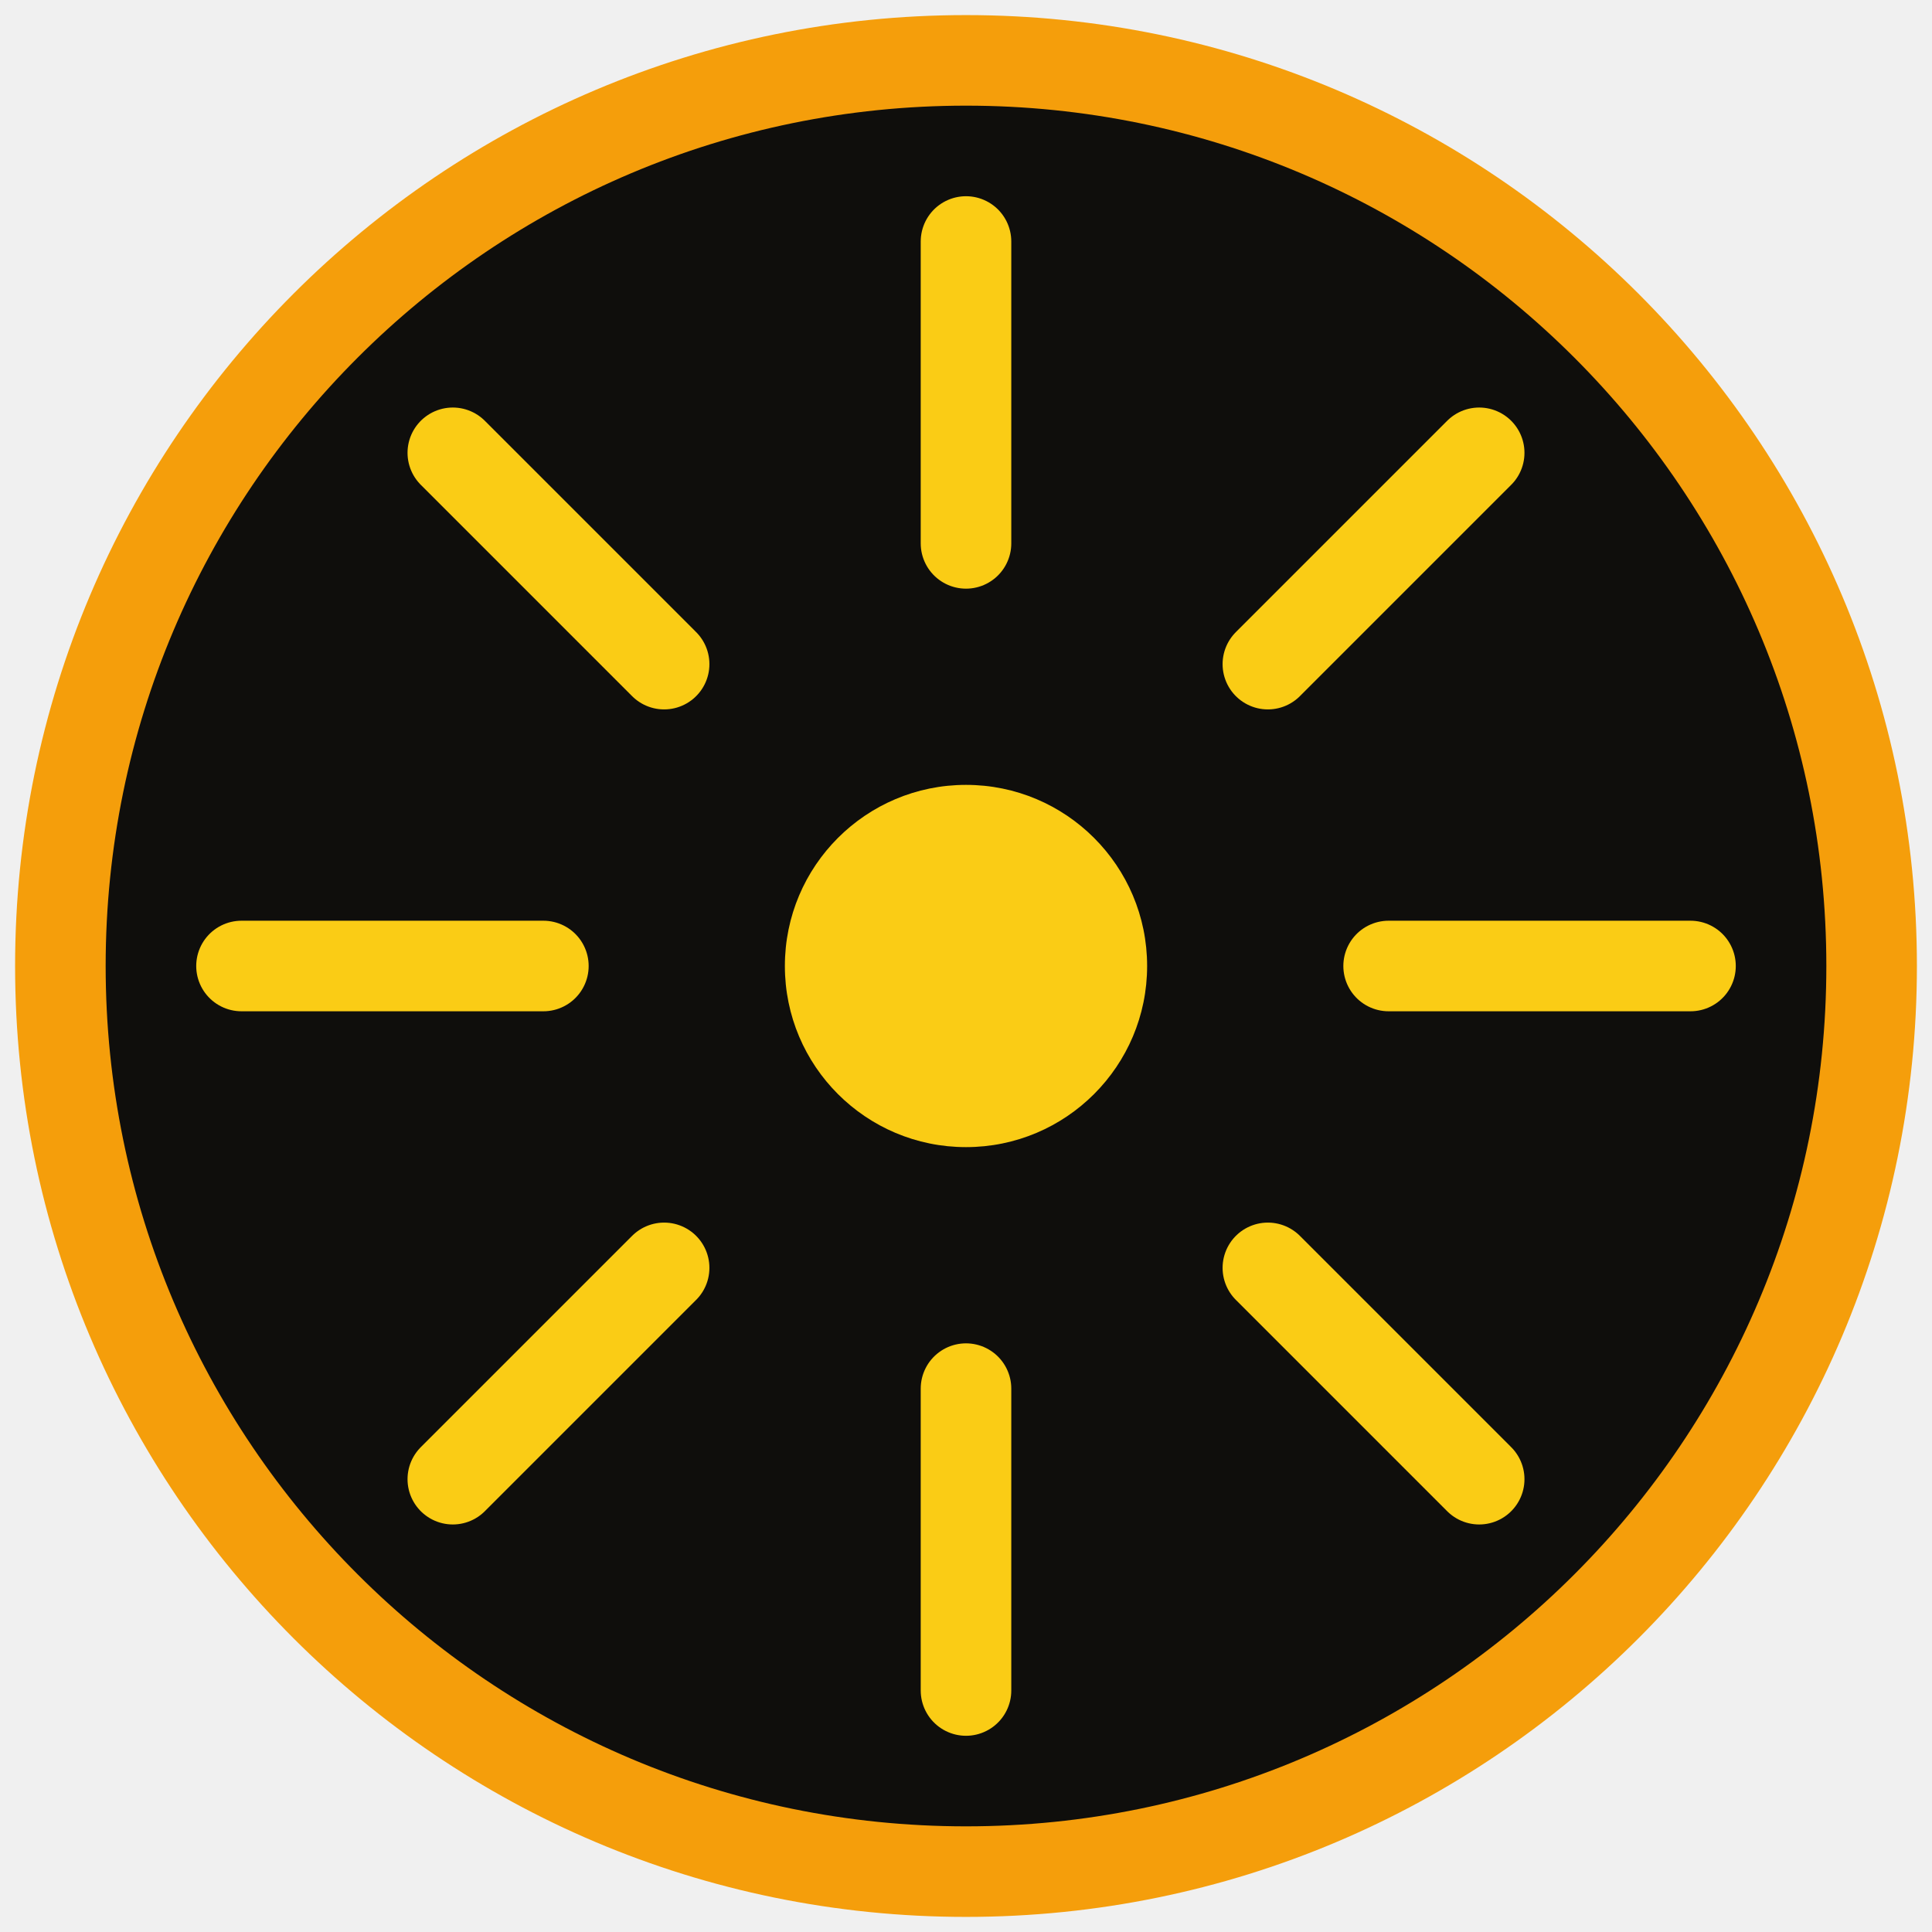
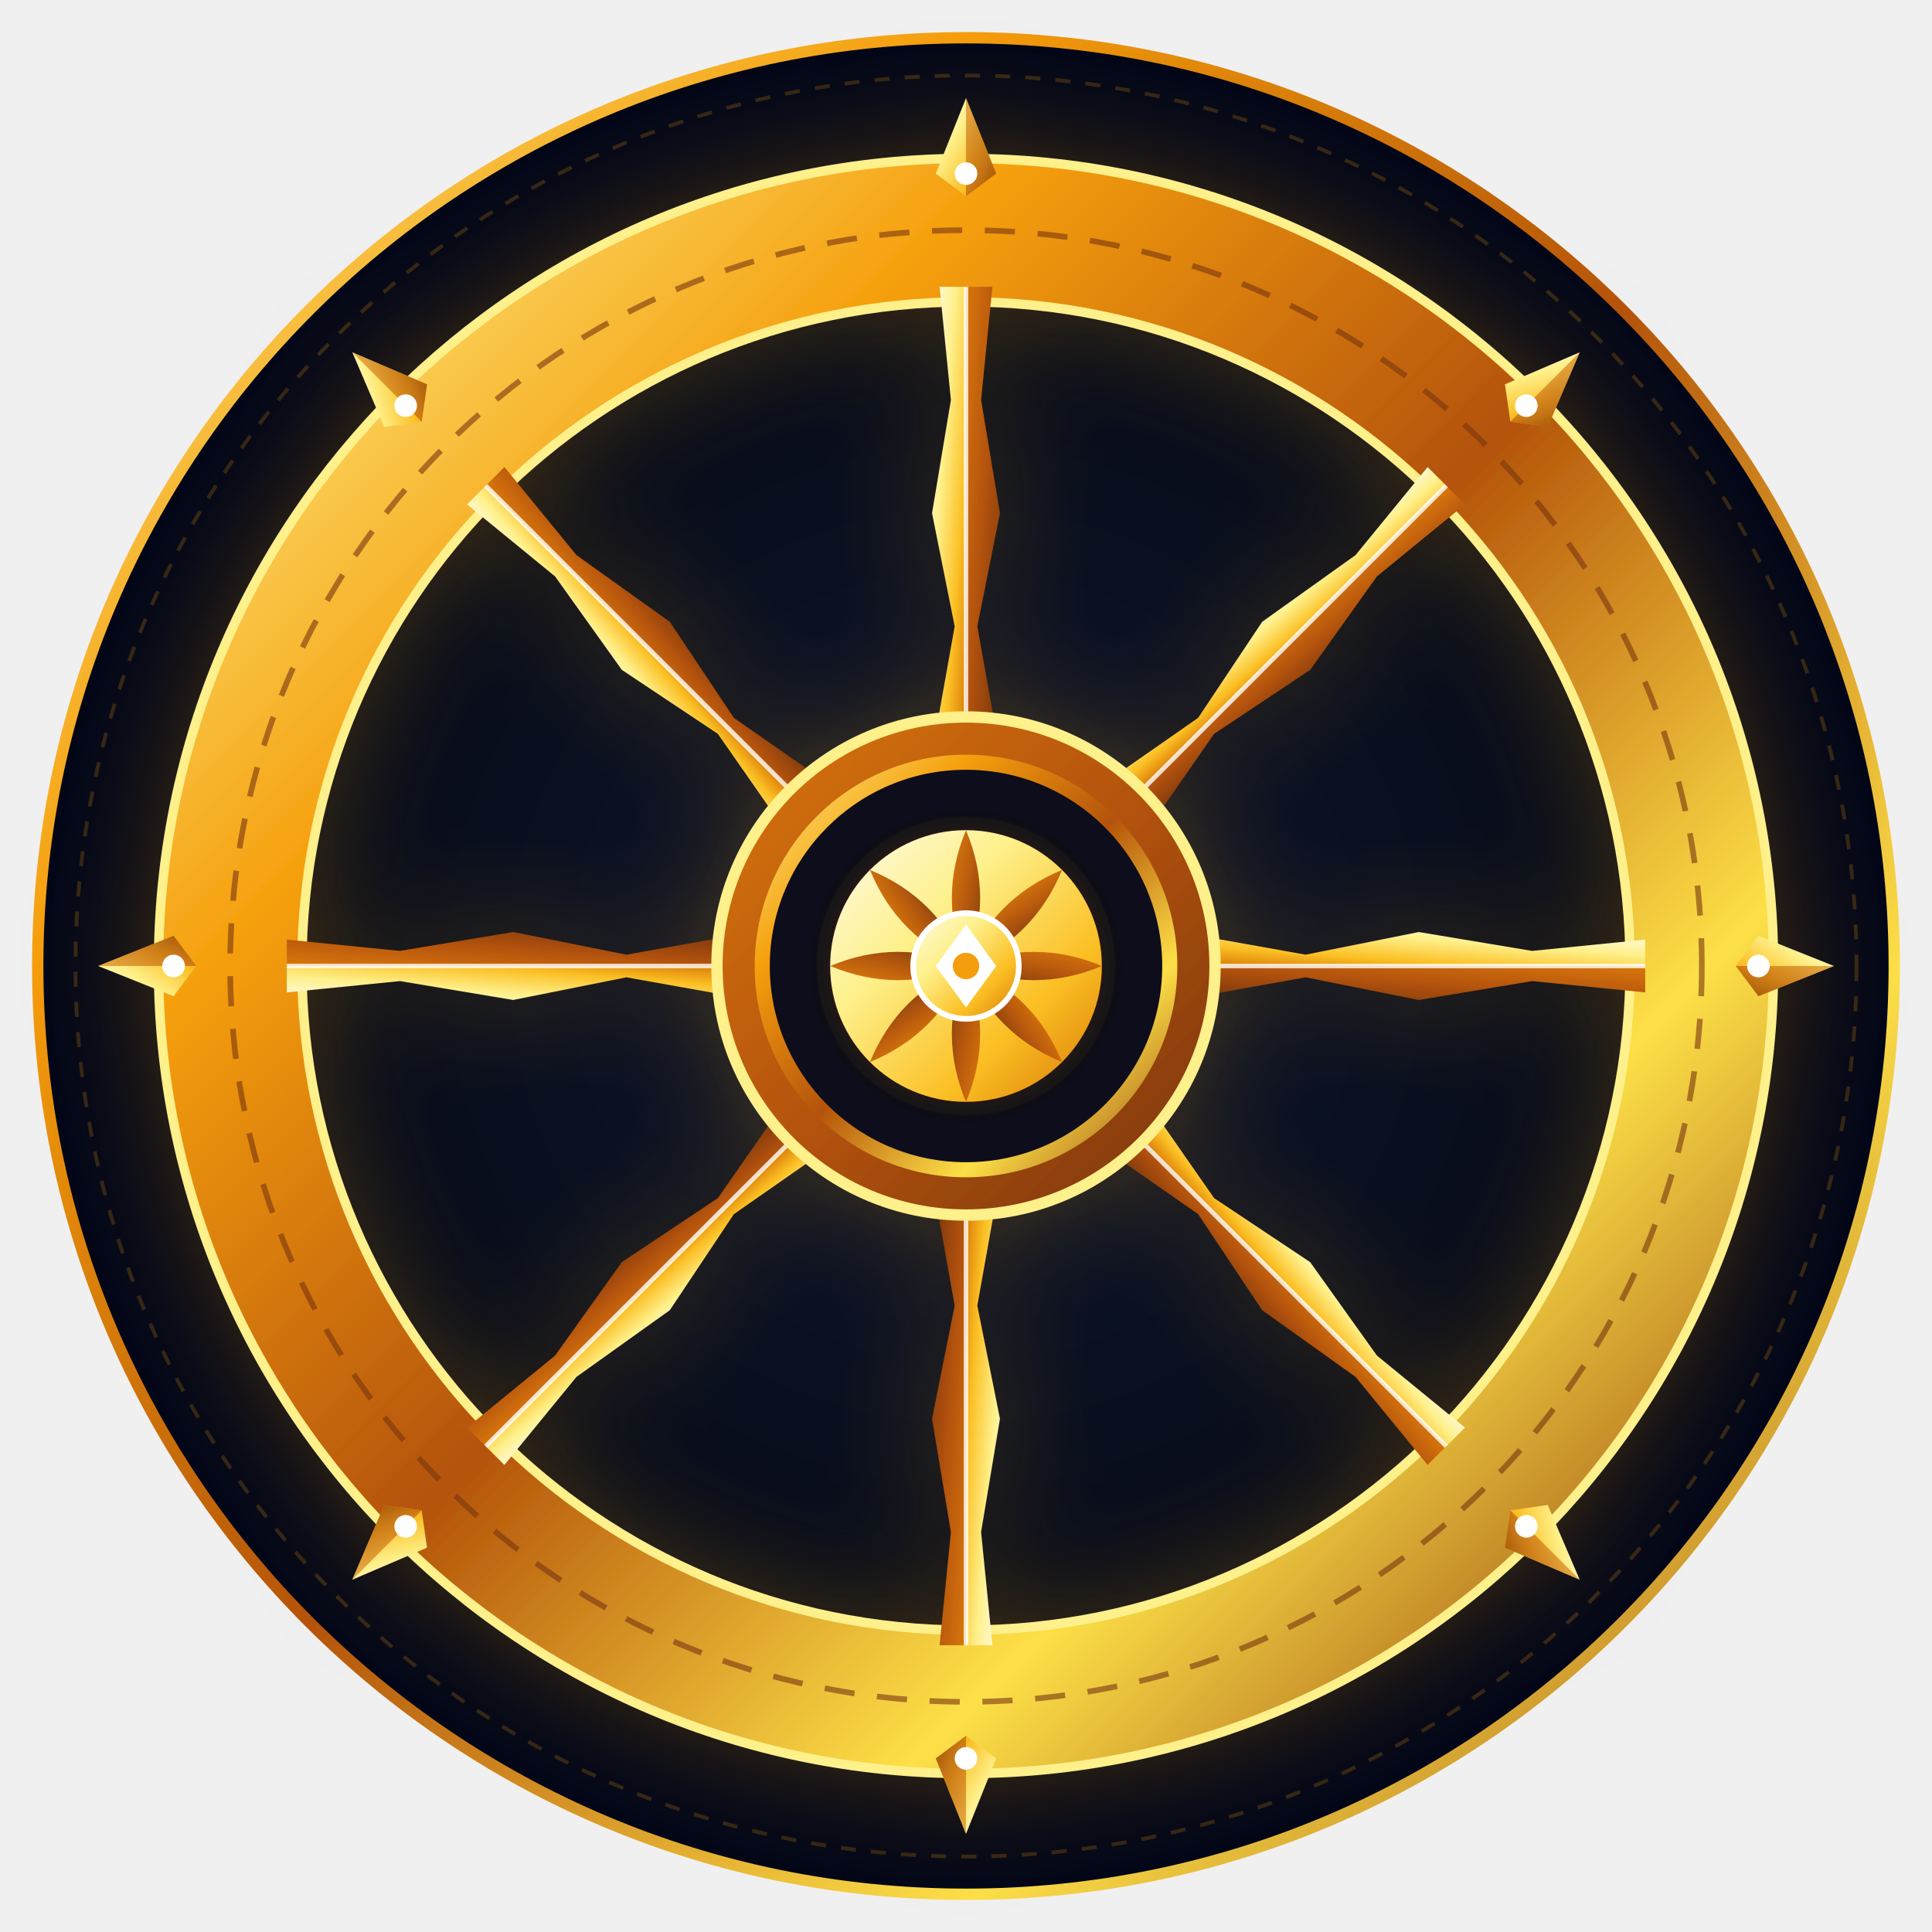
- <svg xmlns="http://www.w3.org/2000/svg" viewBox="0 0 64 64">
-   <circle cx="32" cy="32" r="30" fill="#0f0e0c" stroke="#f59e0b" stroke-width="3" />
-   <circle cx="32" cy="32" r="6" fill="#facc15" />
-   <g stroke="#facc15" stroke-width="3" stroke-linecap="round">
-     <line x1="32" y1="8" x2="32" y2="18" />
-     <line x1="32" y1="46" x2="32" y2="56" />
-     <line x1="8" y1="32" x2="18" y2="32" />
-     <line x1="46" y1="32" x2="56" y2="32" />
-     <line x1="15" y1="15" x2="22" y2="22" />
-     <line x1="42" y1="42" x2="49" y2="49" />
-     <line x1="49" y1="15" x2="42" y2="22" />
-     <line x1="22" y1="42" x2="15" y2="49" />
+ <svg xmlns="http://www.w3.org/2000/svg" viewBox="0 0 512 512" width="100%" height="100%">
+   <defs>
+     <linearGradient id="goldLight" x1="0%" y1="0%" x2="100%" y2="100%">
+       <stop offset="0%" stop-color="#fffbeb" />
+       <stop offset="35%" stop-color="#fef08a" />
+       <stop offset="70%" stop-color="#fbbf24" />
+       <stop offset="100%" stop-color="#d97706" />
+     </linearGradient>
+     <linearGradient id="goldDark" x1="0%" y1="0%" x2="100%" y2="100%">
+       <stop offset="0%" stop-color="#d97706" />
+       <stop offset="50%" stop-color="#b45309" />
+       <stop offset="100%" stop-color="#78350f" />
+     </linearGradient>
+     <linearGradient id="goldRim" x1="0%" y1="0%" x2="100%" y2="100%">
+       <stop offset="0%" stop-color="#fef08a" />
+       <stop offset="25%" stop-color="#f59e0b" />
+       <stop offset="50%" stop-color="#b45309" />
+       <stop offset="75%" stop-color="#fde047" />
+       <stop offset="100%" stop-color="#92400e" />
+     </linearGradient>
+     <radialGradient id="bgDisc" cx="50%" cy="50%" r="50%">
+       <stop offset="0%" stop-color="#0e172e" />
+       <stop offset="65%" stop-color="#080d1a" />
+       <stop offset="100%" stop-color="#020617" />
+     </radialGradient>
+     <radialGradient id="hubAura" cx="50%" cy="50%" r="50%">
+       <stop offset="0%" stop-color="#fef08a" stop-opacity="0.9" />
+       <stop offset="50%" stop-color="#f59e0b" stop-opacity="0.5" />
+       <stop offset="100%" stop-color="#b45309" stop-opacity="0" />
+     </radialGradient>
+     <filter id="goldDropShadow" x="-15%" y="-15%" width="130%" height="130%">
+       <feDropShadow dx="0" dy="8" stdDeviation="10" flood-color="#000000" flood-opacity="0.75" />
+       <feDropShadow dx="0" dy="0" stdDeviation="14" flood-color="#f59e0b" flood-opacity="0.25" />
+     </filter>
+     <g id="dhammaSpoke">
+       <path d="M 256,76 L 249,76 L 252,106 L 247,136 L 253,166 L 248,194 L 256,194 Z" fill="url(#goldLight)" />
+       <path d="M 256,76 L 263,76 L 260,106 L 265,136 L 259,166 L 264,194 L 256,194 Z" fill="url(#goldDark)" />
+       <line x1="256" y1="76" x2="256" y2="194" stroke="#ffffff" stroke-width="1.2" opacity="0.8" />
+     </g>
+     <g id="outerJewel">
+       <path d="M 256,26 L 264,46 L 256,52 L 248,46 Z" fill="url(#goldLight)" />
+       <path d="M 256,26 L 264,46 L 256,52 Z" fill="url(#goldDark)" opacity="0.6" />
+       <circle cx="256" cy="46" r="3" fill="#ffffff" />
+     </g>
+     <circle id="pearlStud" cx="256" cy="195" r="4.5" fill="url(#goldLight)" stroke="#78350f" stroke-width="1" />
+   </defs>
+   <circle cx="256" cy="256" r="246" fill="url(#bgDisc)" stroke="url(#goldRim)" stroke-width="3" />
+   <circle cx="256" cy="256" r="236" fill="none" stroke="rgba(245, 158, 11, 0.2)" stroke-width="1" stroke-dasharray="4 4" />
+   <g filter="url(#goldDropShadow)">
+     <circle cx="256" cy="256" r="195" fill="none" stroke="url(#goldRim)" stroke-width="38" />
+     <circle cx="256" cy="256" r="214" fill="none" stroke="#fef08a" stroke-width="2.5" />
+     <circle cx="256" cy="256" r="176" fill="none" stroke="#fef08a" stroke-width="2.5" />
+     <circle cx="256" cy="256" r="195" fill="none" stroke="#78350f" stroke-width="1.5" stroke-dasharray="8 6" opacity="0.6" />
+     <use href="#dhammaSpoke" />
+     <use href="#dhammaSpoke" transform="rotate(45 256 256)" />
+     <use href="#dhammaSpoke" transform="rotate(90 256 256)" />
+     <use href="#dhammaSpoke" transform="rotate(135 256 256)" />
+     <use href="#dhammaSpoke" transform="rotate(180 256 256)" />
+     <use href="#dhammaSpoke" transform="rotate(225 256 256)" />
+     <use href="#dhammaSpoke" transform="rotate(270 256 256)" />
+     <use href="#dhammaSpoke" transform="rotate(315 256 256)" />
+     <use href="#outerJewel" />
+     <use href="#outerJewel" transform="rotate(45 256 256)" />
+     <use href="#outerJewel" transform="rotate(90 256 256)" />
+     <use href="#outerJewel" transform="rotate(135 256 256)" />
+     <use href="#outerJewel" transform="rotate(180 256 256)" />
+     <use href="#outerJewel" transform="rotate(225 256 256)" />
+     <use href="#outerJewel" transform="rotate(270 256 256)" />
+     <use href="#outerJewel" transform="rotate(315 256 256)" />
+     <use href="#pearlStud" transform="rotate(22.5 256 256)" />
+     <use href="#pearlStud" transform="rotate(67.5 256 256)" />
+     <use href="#pearlStud" transform="rotate(112.5 256 256)" />
+     <use href="#pearlStud" transform="rotate(157.5 256 256)" />
+     <use href="#pearlStud" transform="rotate(202.5 256 256)" />
+     <use href="#pearlStud" transform="rotate(247.5 256 256)" />
+     <use href="#pearlStud" transform="rotate(292.5 256 256)" />
+     <use href="#pearlStud" transform="rotate(337.5 256 256)" />
+     <circle cx="256" cy="256" r="66" fill="url(#goldDark)" stroke="#fef08a" stroke-width="3" />
+     <circle cx="256" cy="256" r="54" fill="#080d1a" stroke="url(#goldRim)" stroke-width="4" />
+     <circle cx="256" cy="256" r="42" fill="url(#hubAura)" />
+     <circle cx="256" cy="256" r="36" fill="url(#goldLight)" />
+     <g fill="url(#goldDark)" opacity="0.95">
+       <path d="M 256,220 C 251,232 251,244 256,256 C 261,244 261,232 256,220 Z" />
+       <path d="M 256,220 C 251,232 251,244 256,256 C 261,244 261,232 256,220 Z" transform="rotate(45 256 256)" />
+       <path d="M 256,220 C 251,232 251,244 256,256 C 261,244 261,232 256,220 Z" transform="rotate(90 256 256)" />
+       <path d="M 256,220 C 251,232 251,244 256,256 C 261,244 261,232 256,220 Z" transform="rotate(135 256 256)" />
+       <path d="M 256,220 C 251,232 251,244 256,256 C 261,244 261,232 256,220 Z" transform="rotate(180 256 256)" />
+       <path d="M 256,220 C 251,232 251,244 256,256 C 261,244 261,232 256,220 Z" transform="rotate(225 256 256)" />
+       <path d="M 256,220 C 251,232 251,244 256,256 C 261,244 261,232 256,220 Z" transform="rotate(270 256 256)" />
+       <path d="M 256,220 C 251,232 251,244 256,256 C 261,244 261,232 256,220 Z" transform="rotate(315 256 256)" />
+     </g>
+     <circle cx="256" cy="256" r="14" fill="url(#goldLight)" stroke="#ffffff" stroke-width="1.5" />
+     <polygon points="256,245 264,256 256,267 248,256" fill="#ffffff" />
+     <circle cx="256" cy="256" r="3.5" fill="#f59e0b" />
  </g>
</svg>
